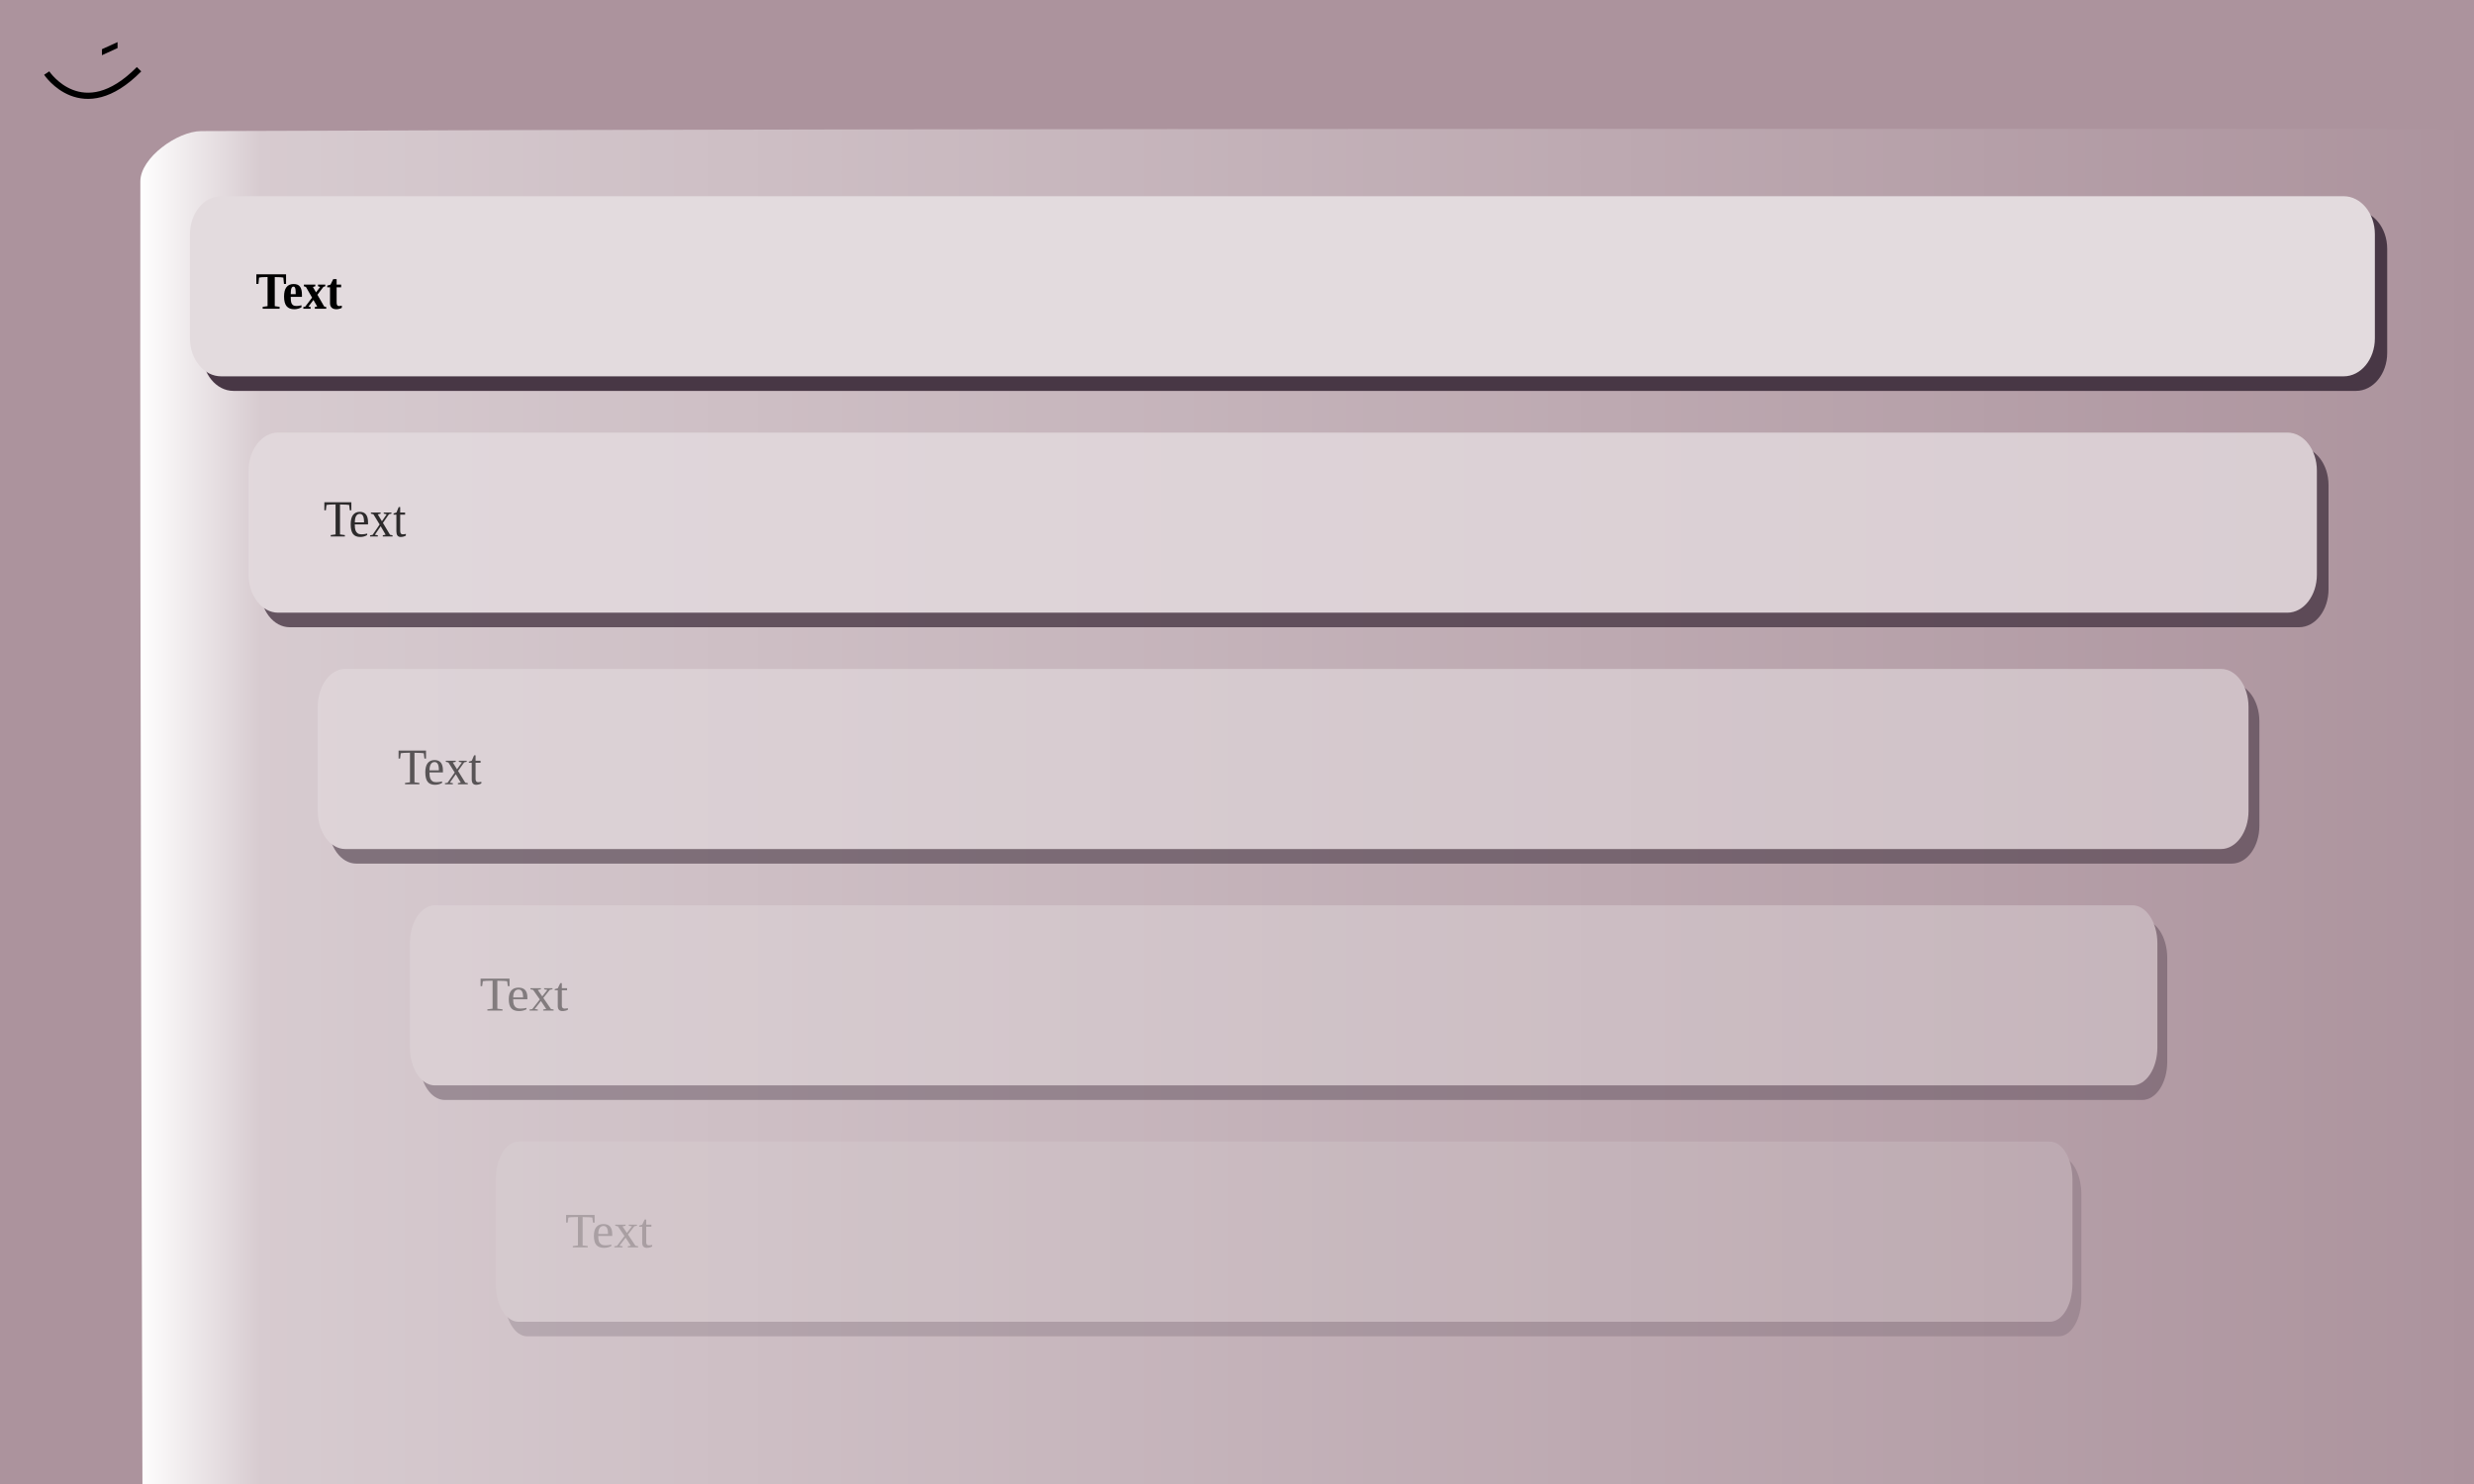
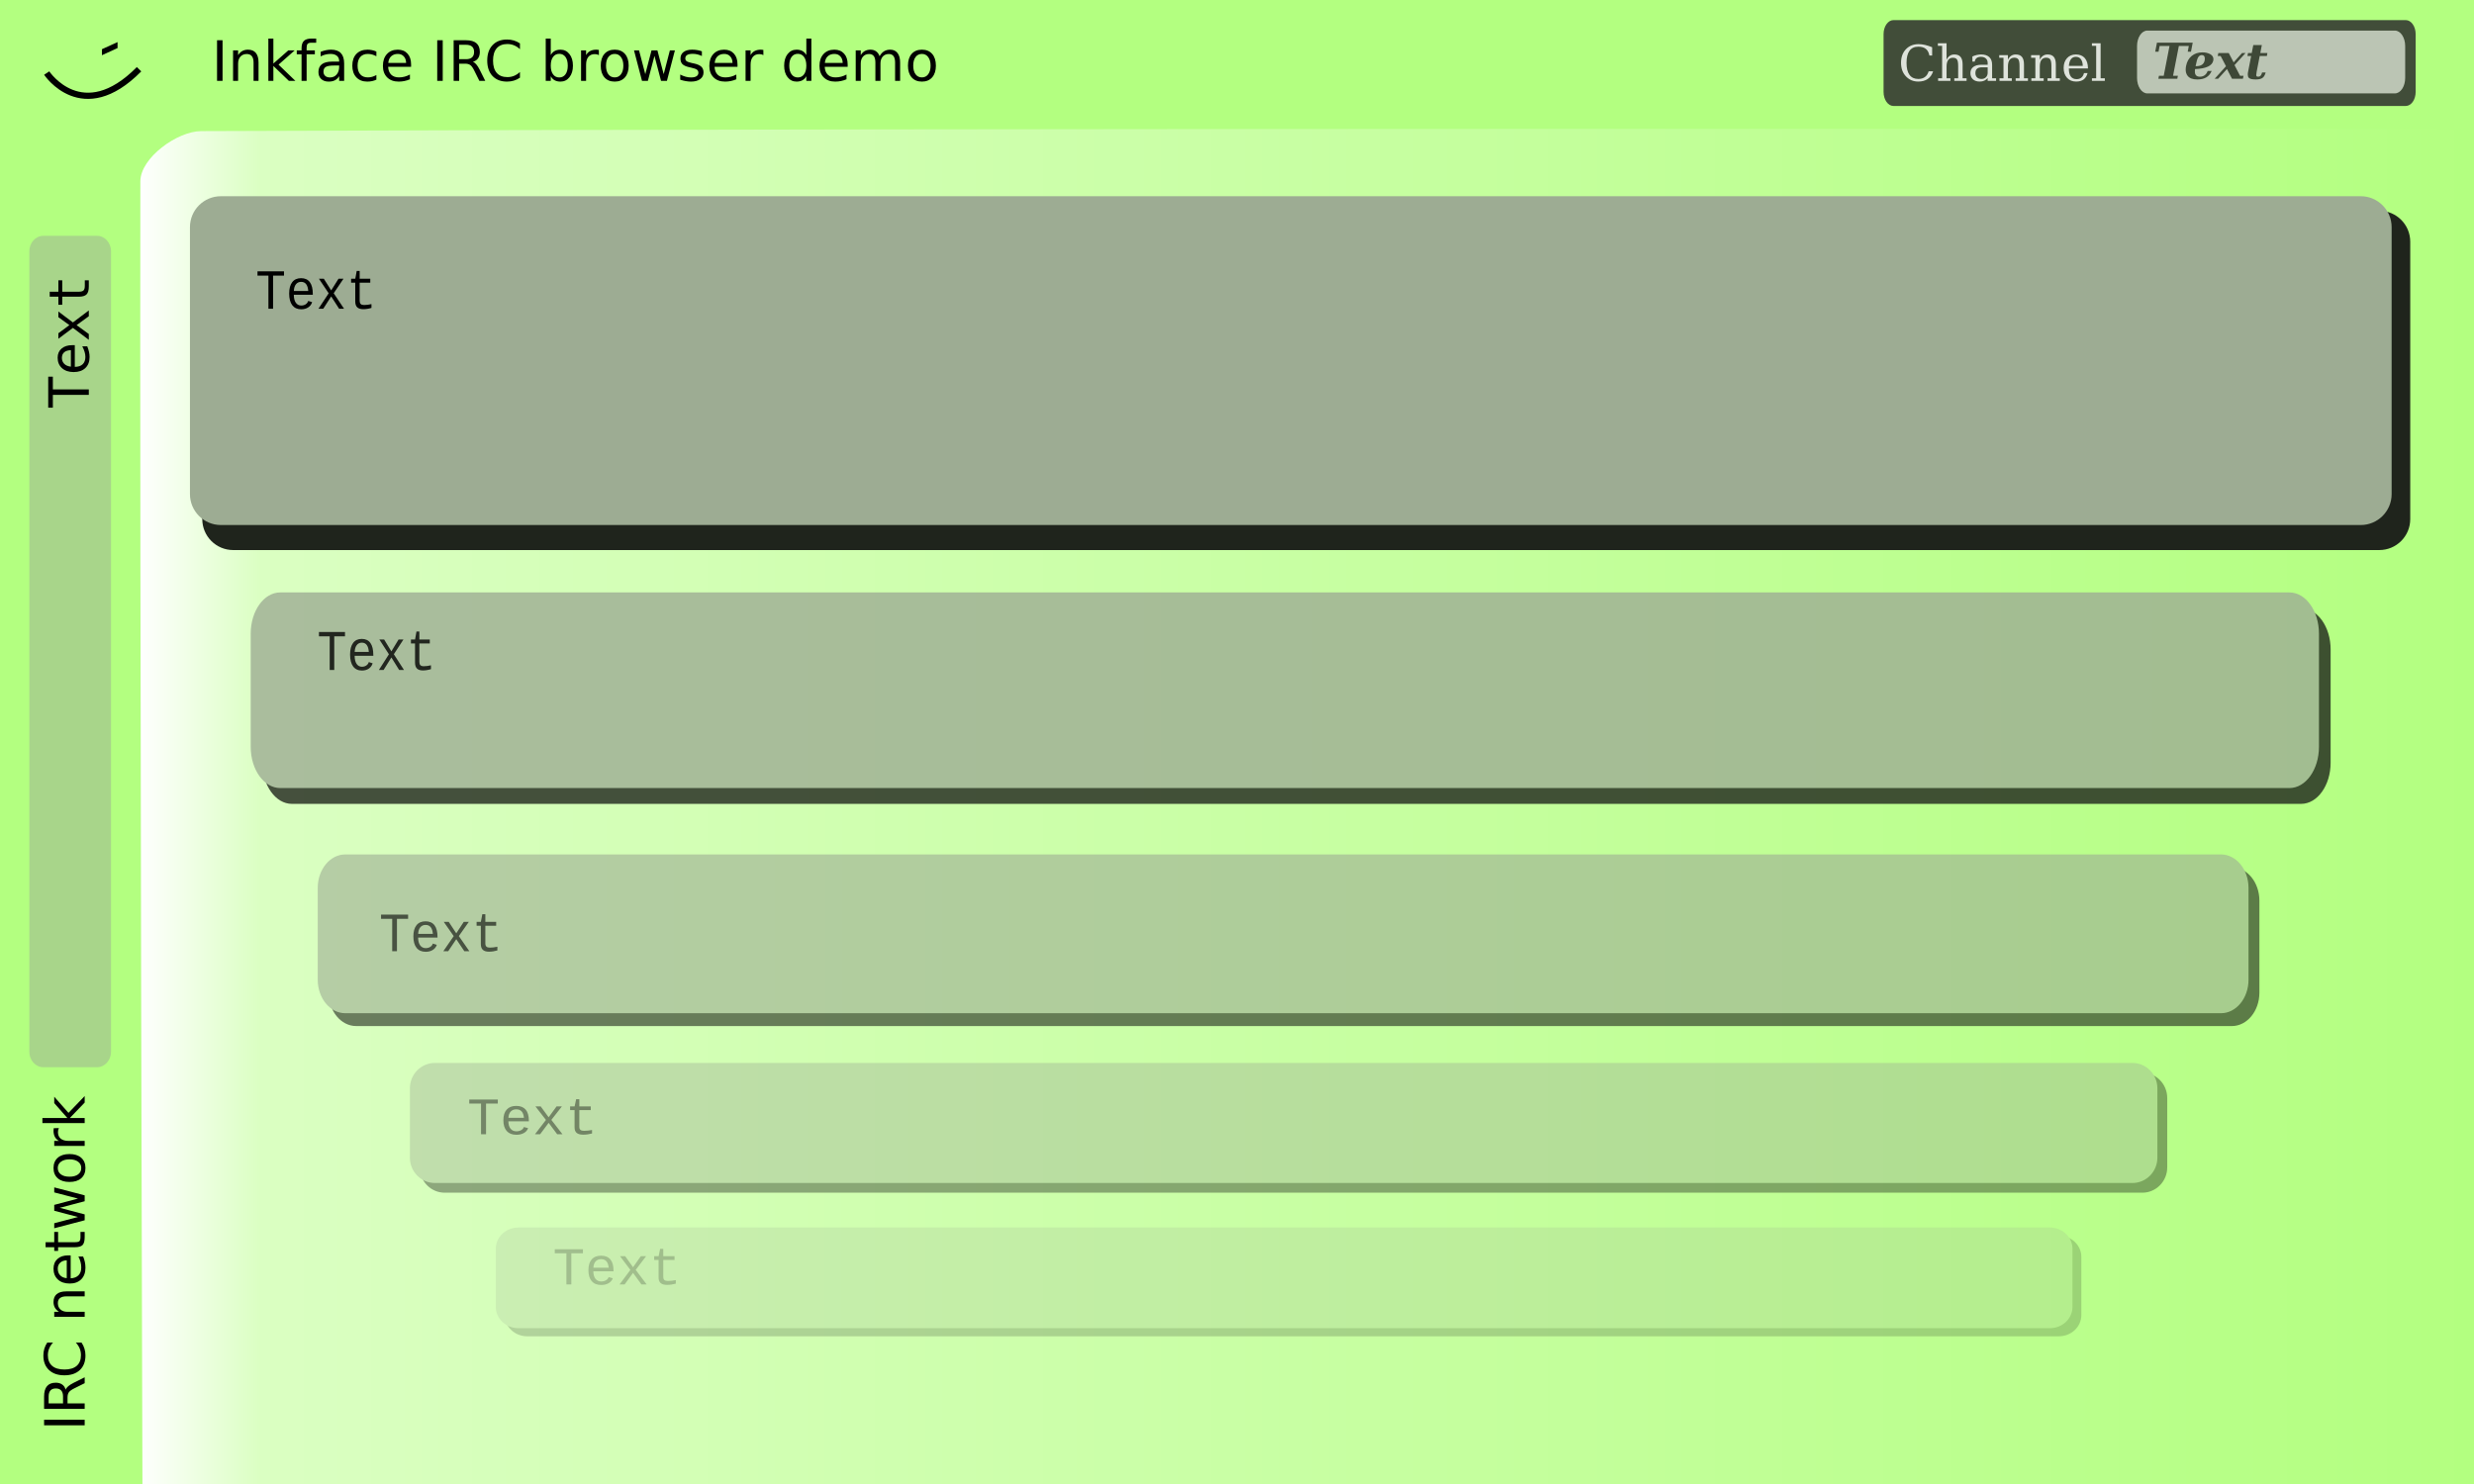
<svg xmlns="http://www.w3.org/2000/svg" xmlns:xlink="http://www.w3.org/1999/xlink" width="800" height="480" id="svg3553" version="1.0">
  <defs id="defs3555">
    <linearGradient id="linearGradient4251">
      <stop style="stop-color:#ffffff;stop-opacity:1;" offset="0" id="stop4253" />
      <stop id="stop4259" offset="0.052" style="stop-color:#ffffff;stop-opacity:0.518;" />
      <stop style="stop-color:#ffffff;stop-opacity:0;" offset="1" id="stop4255" />
    </linearGradient>
    <linearGradient xlink:href="#linearGradient4251" id="linearGradient4257" x1="44.855" y1="261.172" x2="801.855" y2="261.172" gradientUnits="userSpaceOnUse" />
+     <filter id="filter4461" x="-0.127" width="1.255" y="-0.011" height="1.023">
+       <feGaussianBlur stdDeviation="1.403" id="feGaussianBlur4463" />
+     </filter>
  </defs>
  <g id="layer1">
-     <rect style="opacity:1;fill:#ac939d;fill-opacity:1;fill-rule:evenodd;stroke:none;stroke-width:2;stroke-linecap:round;stroke-linejoin:round;stroke-miterlimit:4;stroke-dasharray:none;stroke-opacity:1" id="rect4306" width="800" height="480" x="0" y="0" name="background" order="0" />
+     <rect style="opacity:1;fill:#b3ff80;fill-opacity:1;fill-rule:evenodd;stroke:none;stroke-width:2;stroke-linecap:round;stroke-linejoin:round;stroke-miterlimit:4;stroke-dasharray:none;stroke-opacity:1" id="rect4306" width="800" height="480" x="0" y="0" name="background" order="0" />
    <path style="fill:url(#linearGradient4257);fill-opacity:1;fill-rule:evenodd;stroke:none;stroke-width:1px;stroke-linecap:butt;stroke-linejoin:miter;stroke-opacity:1" d="M 46.063,480 C 46.063,480 45.183,195.436 45.385,58.662 C 45.397,51.012 57.38,42.438 65.03,42.405 C 305.828,41.368 800.677,41.727 800.677,41.727 L 801.355,41.727 L 801.355,480.677 L 46.063,480 z" id="path3583" name="chatpanel" order="10" />
    <g id="g4301" name="logo" order="10">
      <path order="10" name="smile" id="path3313" d="M 15.1,23.633 C 15.1,23.633 26.61,40.983 44.965,22.394" style="fill:none;fill-rule:evenodd;stroke:#000000;stroke-width:2;stroke-linecap:butt;stroke-linejoin:miter;stroke-miterlimit:4;stroke-dasharray:none;stroke-opacity:1" />
      <text order="10" name="wink" transform="matrix(2.7912162e-3,0.9979412,1.002055,-2.7797564e-3,0,0)" id="text3329" y="36.139" x="11.359" style="font-size:26.187px;font-style:normal;font-variant:normal;font-weight:normal;font-stretch:normal;text-align:start;line-height:100%;writing-mode:lr-tb;text-anchor:start;fill:#000000;fill-opacity:1;stroke:none;stroke-width:1px;stroke-linecap:butt;stroke-linejoin:miter;stroke-opacity:1;font-family:URW Gothic L;-inkscape-font-specification:URW Gothic L" xml:space="preserve">
        <tspan y="36.139" x="11.359" id="tspan3331">,</tspan>
      </text>
    </g>
-     <g id="g4328" transform="translate(-11.50637,0)" name="msgbox0" order="20">
-       <rect ry="12.286" rx="10.087" y="68.178" x="76.916" height="58.256" width="706.52" id="rect4326" style="opacity:1;fill:#483745;fill-opacity:1;fill-rule:evenodd;stroke:none;stroke-width:2;stroke-linecap:round;stroke-linejoin:round;stroke-miterlimit:4;stroke-dasharray:none;stroke-opacity:1" />
-       <rect ry="12.286" rx="10.087" y="63.468" x="72.931" height="58.256" width="706.52" id="rect4308" style="opacity:1;fill:#e3dbde;fill-opacity:1;fill-rule:evenodd;stroke:none;stroke-width:2;stroke-linecap:round;stroke-linejoin:round;stroke-miterlimit:4;stroke-dasharray:none;stroke-opacity:1" />
+     <g id="g4383" name="msgbox0" order="20">
+       <rect ry="10" rx="10" y="68.178" x="65.41" height="109.738" width="713.971" id="rect4326" style="fill:#1f241c;fill-opacity:1;fill-rule:evenodd;stroke:none;stroke-width:2;stroke-linecap:round;stroke-linejoin:round;stroke-miterlimit:4;stroke-dasharray:none;stroke-opacity:1" />
+       <rect ry="10" rx="10" y="63.468" x="61.425" height="106.351" width="711.939" id="rect4308" style="fill:#9dac93;fill-opacity:1;fill-rule:evenodd;stroke:none;stroke-width:2;stroke-linecap:round;stroke-linejoin:round;stroke-miterlimit:4;stroke-dasharray:none;stroke-opacity:1" />
    </g>
-     <text xml:space="preserve" style="font-size:16px;font-style:normal;font-variant:normal;font-weight:bold;font-stretch:normal;text-align:start;line-height:125%;writing-mode:lr;text-anchor:start;fill:#000000;fill-opacity:1;stroke:none;stroke-width:1px;stroke-linecap:butt;stroke-linejoin:miter;stroke-opacity:1;font-family:Courier 10 Pitch;-inkscape-font-specification:Courier 10 Pitch Bold" x="87.695" y="94.121" id="text4310" transform="scale(0.9425818,1.060916)" name="msgtxt0" order="30">
+     <text xml:space="preserve" style="font-size:17.3px;font-style:normal;font-variant:normal;font-weight:normal;font-stretch:normal;text-align:start;line-height:125%;writing-mode:lr;text-anchor:start;fill:#000000;fill-opacity:1;stroke:none;stroke-width:1px;stroke-linecap:butt;stroke-linejoin:miter;stroke-opacity:1;font-family:Liberation Mono;-inkscape-font-specification:Liberation Mono" x="87.695" y="94.121" id="text4310" transform="scale(0.9425818,1.060916)" name="msgtxt0" order="30">
      <tspan id="tspan4312" x="87.695" y="94.121">Text</tspan>
    </text>
-     <g id="g4332" transform="matrix(0.9466098,0,0,1,11.35445,76.44856)" style="opacity:0.8" name="msgbox1" order="20">
-       <rect ry="12.286" rx="10.087" y="68.178" x="76.916" height="58.256" width="706.52" id="rect4334" style="opacity:1;fill:#483745;fill-opacity:1;fill-rule:evenodd;stroke:none;stroke-width:2;stroke-linecap:round;stroke-linejoin:round;stroke-miterlimit:4;stroke-dasharray:none;stroke-opacity:1" />
-       <rect ry="12.286" rx="10.087" y="63.468" x="72.931" height="58.256" width="706.52" id="rect4336" style="opacity:1;fill:#e3dbde;fill-opacity:1;fill-rule:evenodd;stroke:none;stroke-width:2;stroke-linecap:round;stroke-linejoin:round;stroke-miterlimit:4;stroke-dasharray:none;stroke-opacity:1" />
+     <g id="g4332" transform="matrix(0.9466098,0,0,1.086065,12.03184,122.6949)" style="opacity:0.8" name="msgbox1" order="20">
+       <rect ry="12.286" rx="10.087" y="68.178" x="76.916" height="58.256" width="706.52" id="rect4334" style="opacity:1;fill:#1f241c;fill-opacity:1;fill-rule:evenodd;stroke:none;stroke-width:2;stroke-linecap:round;stroke-linejoin:round;stroke-miterlimit:4;stroke-dasharray:none;stroke-opacity:1" />
+       <rect ry="12.286" rx="10.087" y="63.468" x="72.931" height="58.256" width="706.52" id="rect4336" style="opacity:1;fill:#9dac93;fill-opacity:1;fill-rule:evenodd;stroke:none;stroke-width:2;stroke-linecap:round;stroke-linejoin:round;stroke-miterlimit:4;stroke-dasharray:none;stroke-opacity:1" />
    </g>
-     <g id="g4338" transform="matrix(0.8836857,0,0,1,38.29753,152.8971)" style="opacity:0.6" name="msgbox2" order="20">
-       <rect ry="12.286" rx="10.087" y="68.178" x="76.916" height="58.256" width="706.52" id="rect4340" style="opacity:1;fill:#483745;fill-opacity:1;fill-rule:evenodd;stroke:none;stroke-width:2;stroke-linecap:round;stroke-linejoin:round;stroke-miterlimit:4;stroke-dasharray:none;stroke-opacity:1" />
-       <rect ry="12.286" rx="10.087" y="63.468" x="72.931" height="58.256" width="706.52" id="rect4342" style="opacity:1;fill:#e3dbde;fill-opacity:1;fill-rule:evenodd;stroke:none;stroke-width:2;stroke-linecap:round;stroke-linejoin:round;stroke-miterlimit:4;stroke-dasharray:none;stroke-opacity:1" />
+     <g id="g4338" transform="matrix(0.8836857,0,0,0.88166,38.29753,220.408)" style="opacity:0.6" name="msgbox2" order="20">
+       <rect ry="12.286" rx="10.087" y="68.178" x="76.916" height="58.256" width="706.52" id="rect4340" style="opacity:1;fill:#1f241c;fill-opacity:1;fill-rule:evenodd;stroke:none;stroke-width:2;stroke-linecap:round;stroke-linejoin:round;stroke-miterlimit:4;stroke-dasharray:none;stroke-opacity:1" />
+       <rect ry="12.286" rx="10.087" y="63.468" x="72.931" height="58.256" width="706.52" id="rect4342" style="opacity:1;fill:#9dac93;fill-opacity:1;fill-rule:evenodd;stroke:none;stroke-width:2;stroke-linecap:round;stroke-linejoin:round;stroke-miterlimit:4;stroke-dasharray:none;stroke-opacity:1" />
    </g>
-     <g id="g4344" transform="matrix(0.7997869,0,0,1,74.22163,229.3457)" style="opacity:0.4" name="msgbox3" order="20">
-       <rect ry="12.286" rx="10.087" y="68.178" x="76.916" height="58.256" width="706.52" id="rect4346" style="opacity:1;fill:#483745;fill-opacity:1;fill-rule:evenodd;stroke:none;stroke-width:2;stroke-linecap:round;stroke-linejoin:round;stroke-miterlimit:4;stroke-dasharray:none;stroke-opacity:1" />
-       <rect ry="12.286" rx="10.087" y="63.468" x="72.931" height="58.256" width="706.52" id="rect4348" style="opacity:1;fill:#e3dbde;fill-opacity:1;fill-rule:evenodd;stroke:none;stroke-width:2;stroke-linecap:round;stroke-linejoin:round;stroke-miterlimit:4;stroke-dasharray:none;stroke-opacity:1" />
+     <g id="g4344" transform="matrix(0.7997869,0,0,0.6664963,74.22163,301.5117)" style="opacity:0.4" name="msgbox3" order="20">
+       <rect ry="12.286" rx="10.087" y="68.178" x="76.916" height="58.256" width="706.52" id="rect4346" style="opacity:1;fill:#1f241c;fill-opacity:1;fill-rule:evenodd;stroke:none;stroke-width:2;stroke-linecap:round;stroke-linejoin:round;stroke-miterlimit:4;stroke-dasharray:none;stroke-opacity:1" />
+       <rect ry="12.286" rx="10.087" y="63.468" x="72.931" height="58.256" width="706.52" id="rect4348" style="opacity:1;fill:#9dac93;fill-opacity:1;fill-rule:evenodd;stroke:none;stroke-width:2;stroke-linecap:round;stroke-linejoin:round;stroke-miterlimit:4;stroke-dasharray:none;stroke-opacity:1" />
    </g>
-     <g id="g4350" transform="matrix(0.7216085,0,0,1,107.6963,305.7942)" style="opacity:0.2" name="msgbox4" order="20">
-       <rect ry="12.286" rx="10.087" y="68.178" x="76.916" height="58.256" width="706.52" id="rect4352" style="opacity:1;fill:#483745;fill-opacity:1;fill-rule:evenodd;stroke:none;stroke-width:2;stroke-linecap:round;stroke-linejoin:round;stroke-miterlimit:4;stroke-dasharray:none;stroke-opacity:1" />
-       <rect ry="12.286" rx="10.087" y="63.468" x="72.931" height="58.256" width="706.52" id="rect4354" style="opacity:1;fill:#e3dbde;fill-opacity:1;fill-rule:evenodd;stroke:none;stroke-width:2;stroke-linecap:round;stroke-linejoin:round;stroke-miterlimit:4;stroke-dasharray:none;stroke-opacity:1" />
+     <g id="g4350" transform="matrix(0.7216085,0,0,0.5589145,107.6963,361.5622)" style="opacity:0.2" name="msgbox4" order="20">
+       <rect ry="12.286" rx="10.087" y="68.178" x="76.916" height="58.256" width="706.52" id="rect4352" style="opacity:1;fill:#1f241c;fill-opacity:1;fill-rule:evenodd;stroke:none;stroke-width:2;stroke-linecap:round;stroke-linejoin:round;stroke-miterlimit:4;stroke-dasharray:none;stroke-opacity:1" />
+       <rect ry="12.286" rx="10.087" y="63.468" x="72.931" height="58.256" width="706.52" id="rect4354" style="opacity:1;fill:#9dac93;fill-opacity:1;fill-rule:evenodd;stroke:none;stroke-width:2;stroke-linecap:round;stroke-linejoin:round;stroke-miterlimit:4;stroke-dasharray:none;stroke-opacity:1" />
    </g>
-     <text xml:space="preserve" style="font-size:16px;font-style:normal;font-variant:normal;font-weight:normal;font-stretch:normal;text-align:start;line-height:125%;writing-mode:lr;text-anchor:start;opacity:0.8;fill:#000000;fill-opacity:1;stroke:none;stroke-width:1px;stroke-linecap:butt;stroke-linejoin:miter;stroke-opacity:1;font-family:Courier 10 Pitch;-inkscape-font-specification:Courier 10 Pitch" x="110.394" y="164.417" id="text4356" transform="scale(0.9475355,1.055369)" name="msgtxt1" order="30">
-       <tspan id="tspan4358" x="110.394" y="164.417">Text</tspan>
+     <text xml:space="preserve" style="font-size:17.3px;font-style:normal;font-variant:normal;font-weight:normal;font-stretch:normal;text-align:start;line-height:125%;writing-mode:lr;text-anchor:start;opacity:0.8;fill:#000000;fill-opacity:1;stroke:none;stroke-width:1px;stroke-linecap:butt;stroke-linejoin:miter;stroke-opacity:1;font-family:Liberation Mono;-inkscape-font-specification:Liberation Mono" x="110.687" y="200.759" id="text4356" transform="scale(0.9264105,1.079435)" name="msgtxt1" order="30">
+       <tspan id="tspan4358" x="110.687" y="200.759">Text</tspan>
    </text>
-     <text xml:space="preserve" style="font-size:16px;font-style:normal;font-variant:normal;font-weight:normal;font-stretch:normal;text-align:start;line-height:125%;writing-mode:lr;text-anchor:start;opacity:0.6;fill:#000000;fill-opacity:1;stroke:none;stroke-width:1px;stroke-linecap:butt;stroke-linejoin:miter;stroke-opacity:1;font-family:Courier 10 Pitch;-inkscape-font-specification:Courier 10 Pitch" x="133.658" y="244.081" id="text4360" transform="scale(0.9621611,1.039327)" name="msgtxt2" order="30">
-       <tspan id="tspan4362" x="133.658" y="244.081">Text</tspan>
+     <text xml:space="preserve" style="font-size:17.3px;font-style:normal;font-variant:normal;font-weight:normal;font-stretch:normal;text-align:start;line-height:125%;writing-mode:lr;text-anchor:start;opacity:0.6;fill:#000000;fill-opacity:1;stroke:none;stroke-width:1px;stroke-linecap:butt;stroke-linejoin:miter;stroke-opacity:1;font-family:Liberation Mono;-inkscape-font-specification:Liberation Mono" x="127.422" y="296.037" id="text4360" transform="scale(0.9621611,1.039327)" name="msgtxt2" order="30">
+       <tspan id="tspan4362" x="127.422" y="296.037">Text</tspan>
    </text>
-     <text xml:space="preserve" style="font-size:16px;font-style:normal;font-variant:normal;font-weight:normal;font-stretch:normal;text-align:start;line-height:125%;writing-mode:lr;text-anchor:start;opacity:0.4;fill:#000000;fill-opacity:1;stroke:none;stroke-width:1px;stroke-linecap:butt;stroke-linejoin:miter;stroke-opacity:1;font-family:Courier 10 Pitch;-inkscape-font-specification:Courier 10 Pitch" x="152.722" y="331.948" id="text4364" transform="scale(1.015514,0.9847228)" name="msgtxt3" order="30">
-       <tspan id="tspan4366" x="152.722" y="331.948">Text</tspan>
+     <text xml:space="preserve" style="font-size:17.3px;font-style:normal;font-variant:normal;font-weight:normal;font-stretch:normal;text-align:start;line-height:125%;writing-mode:lr;text-anchor:start;opacity:0.4;fill:#000000;fill-opacity:1;stroke:none;stroke-width:1px;stroke-linecap:butt;stroke-linejoin:miter;stroke-opacity:1;font-family:Liberation Mono;-inkscape-font-specification:Liberation Mono" x="148.783" y="372.568" id="text4364" transform="scale(1.015514,0.9847228)" name="msgtxt3" order="30">
+       <tspan id="tspan4366" x="148.783" y="372.568">Text</tspan>
    </text>
-     <text xml:space="preserve" style="font-size:16px;font-style:normal;font-variant:normal;font-weight:normal;font-stretch:normal;text-align:start;line-height:125%;writing-mode:lr;text-anchor:start;opacity:0.2;fill:#000000;fill-opacity:1;stroke:none;stroke-width:1px;stroke-linecap:butt;stroke-linejoin:miter;stroke-opacity:1;font-family:Courier 10 Pitch;-inkscape-font-specification:Courier 10 Pitch" x="182.597" y="403.804" id="text4368" transform="scale(1.000862,0.9991382)" name="msgtxt4" order="30">
-       <tspan id="tspan4370" x="182.597" y="403.804">Text</tspan>
+     <text xml:space="preserve" style="font-size:17.3px;font-style:normal;font-variant:normal;font-weight:normal;font-stretch:normal;text-align:start;line-height:125%;writing-mode:lr;text-anchor:start;opacity:0.2;fill:#000000;fill-opacity:1;stroke:none;stroke-width:1px;stroke-linecap:butt;stroke-linejoin:miter;stroke-opacity:1;font-family:Liberation Mono;-inkscape-font-specification:Liberation Mono" x="178.601" y="415.814" id="text4368" transform="scale(1.000862,0.9991382)" name="msgtxt4" order="30">
+       <tspan id="tspan4370" x="178.601" y="415.814">Text</tspan>
+     </text>
+     <text xml:space="preserve" style="font-size:18px;font-style:normal;font-weight:normal;fill:#000000;fill-opacity:1;stroke:none;stroke-width:1px;stroke-linecap:butt;stroke-linejoin:miter;stroke-opacity:1;font-family:Bitstream Vera Sans" x="68.417" y="26.147" id="text4387" name="title" order="20">
+       <tspan id="tspan4389" x="68.417" y="26.147">Inkface IRC browser demo</tspan>
+     </text>
+     <text xml:space="preserve" style="font-size:18px;font-style:normal;font-weight:normal;fill:#000000;fill-opacity:1;stroke:none;stroke-width:1px;stroke-linecap:butt;stroke-linejoin:miter;stroke-opacity:1;font-family:Bitstream Vera Sans" x="-462.777" y="27.385" id="text4391" transform="matrix(0,-1,1,0,0,0)" name="networkLabel" order="20">
+       <tspan id="tspan4393" x="-462.777" y="27.385">IRC network </tspan>
+     </text>
+     <rect style="opacity:0.5;fill:#9dac93;fill-opacity:1;fill-rule:evenodd;stroke:none;stroke-width:2;stroke-linecap:round;stroke-linejoin:round;stroke-miterlimit:4;stroke-dasharray:none;stroke-opacity:1" id="rect4399" width="268.925" height="29.128" x="253.345" y="36.308" rx="5" ry="5" transform="matrix(0,-1,0.9069767,0,-23.44722,598.5436)" name="networkBox" order="20" />
+     <text xml:space="preserve" style="font-size:18px;font-style:normal;font-variant:normal;font-weight:normal;font-stretch:normal;text-align:start;line-height:100%;writing-mode:lr-tb;text-anchor:start;fill:#000000;fill-opacity:1;stroke:none;stroke-width:1px;stroke-linecap:butt;stroke-linejoin:miter;stroke-opacity:1;font-family:DejaVu Sans Mono;-inkscape-font-specification:DejaVu Sans Mono" x="-132.259" y="28.72" id="text4395" transform="matrix(0,-1,1,0,0,0)" name="networkName" order="30">
+       <tspan id="tspan4397" x="-132.259" y="28.72">Text</tspan>
+     </text>
+     <g id="g4479" name="channelBanner" order="20">
+       <rect ry="4.535" rx="3.207" y="6.503" x="609.075" height="27.773" width="172.058" id="rect4465" style="opacity:0.97;fill:#3e4837;fill-opacity:1;fill-rule:evenodd;stroke:none;stroke-width:2;stroke-linecap:round;stroke-linejoin:round;stroke-miterlimit:4;stroke-dasharray:none;stroke-opacity:1" />
+       <text id="text4467" y="26.147" x="613.817" style="font-size:16px;font-style:normal;font-variant:normal;font-weight:normal;font-stretch:normal;text-align:start;line-height:100%;writing-mode:lr-tb;text-anchor:start;fill:#dee3db;fill-opacity:1;stroke:none;stroke-width:1px;stroke-linecap:butt;stroke-linejoin:miter;stroke-opacity:1;font-family:Bitstream Vera Serif;-inkscape-font-specification:Bitstream Vera Serif" xml:space="preserve">
+         <tspan y="26.147" x="613.817" id="tspan4471">Channel </tspan>
+       </text>
+       <rect ry="5" rx="3.333" y="9.89" x="691.04" height="20.322" width="86.706" id="rect4477" style="opacity:0.97;fill:#bec8b7;fill-opacity:1;fill-rule:evenodd;stroke:none;stroke-width:2;stroke-linecap:round;stroke-linejoin:round;stroke-miterlimit:4;stroke-dasharray:none;stroke-opacity:1" />
+     </g>
+     <text xml:space="preserve" style="font-size:16px;font-style:italic;font-variant:normal;font-weight:bold;font-stretch:normal;text-align:start;line-height:125%;writing-mode:lr-tb;text-anchor:start;fill:#3e4837;fill-opacity:1;stroke:none;stroke-width:1px;stroke-linecap:butt;stroke-linejoin:miter;stroke-opacity:1;font-family:Bitstream Vera Serif;-inkscape-font-specification:Bitstream Vera Serif Bold Italic" x="696.168" y="25.47" id="text4473" name="channelName" order="30">
+       <tspan id="tspan4475" x="696.168" y="25.47">Text</tspan>
    </text>
  </g>
</svg>
